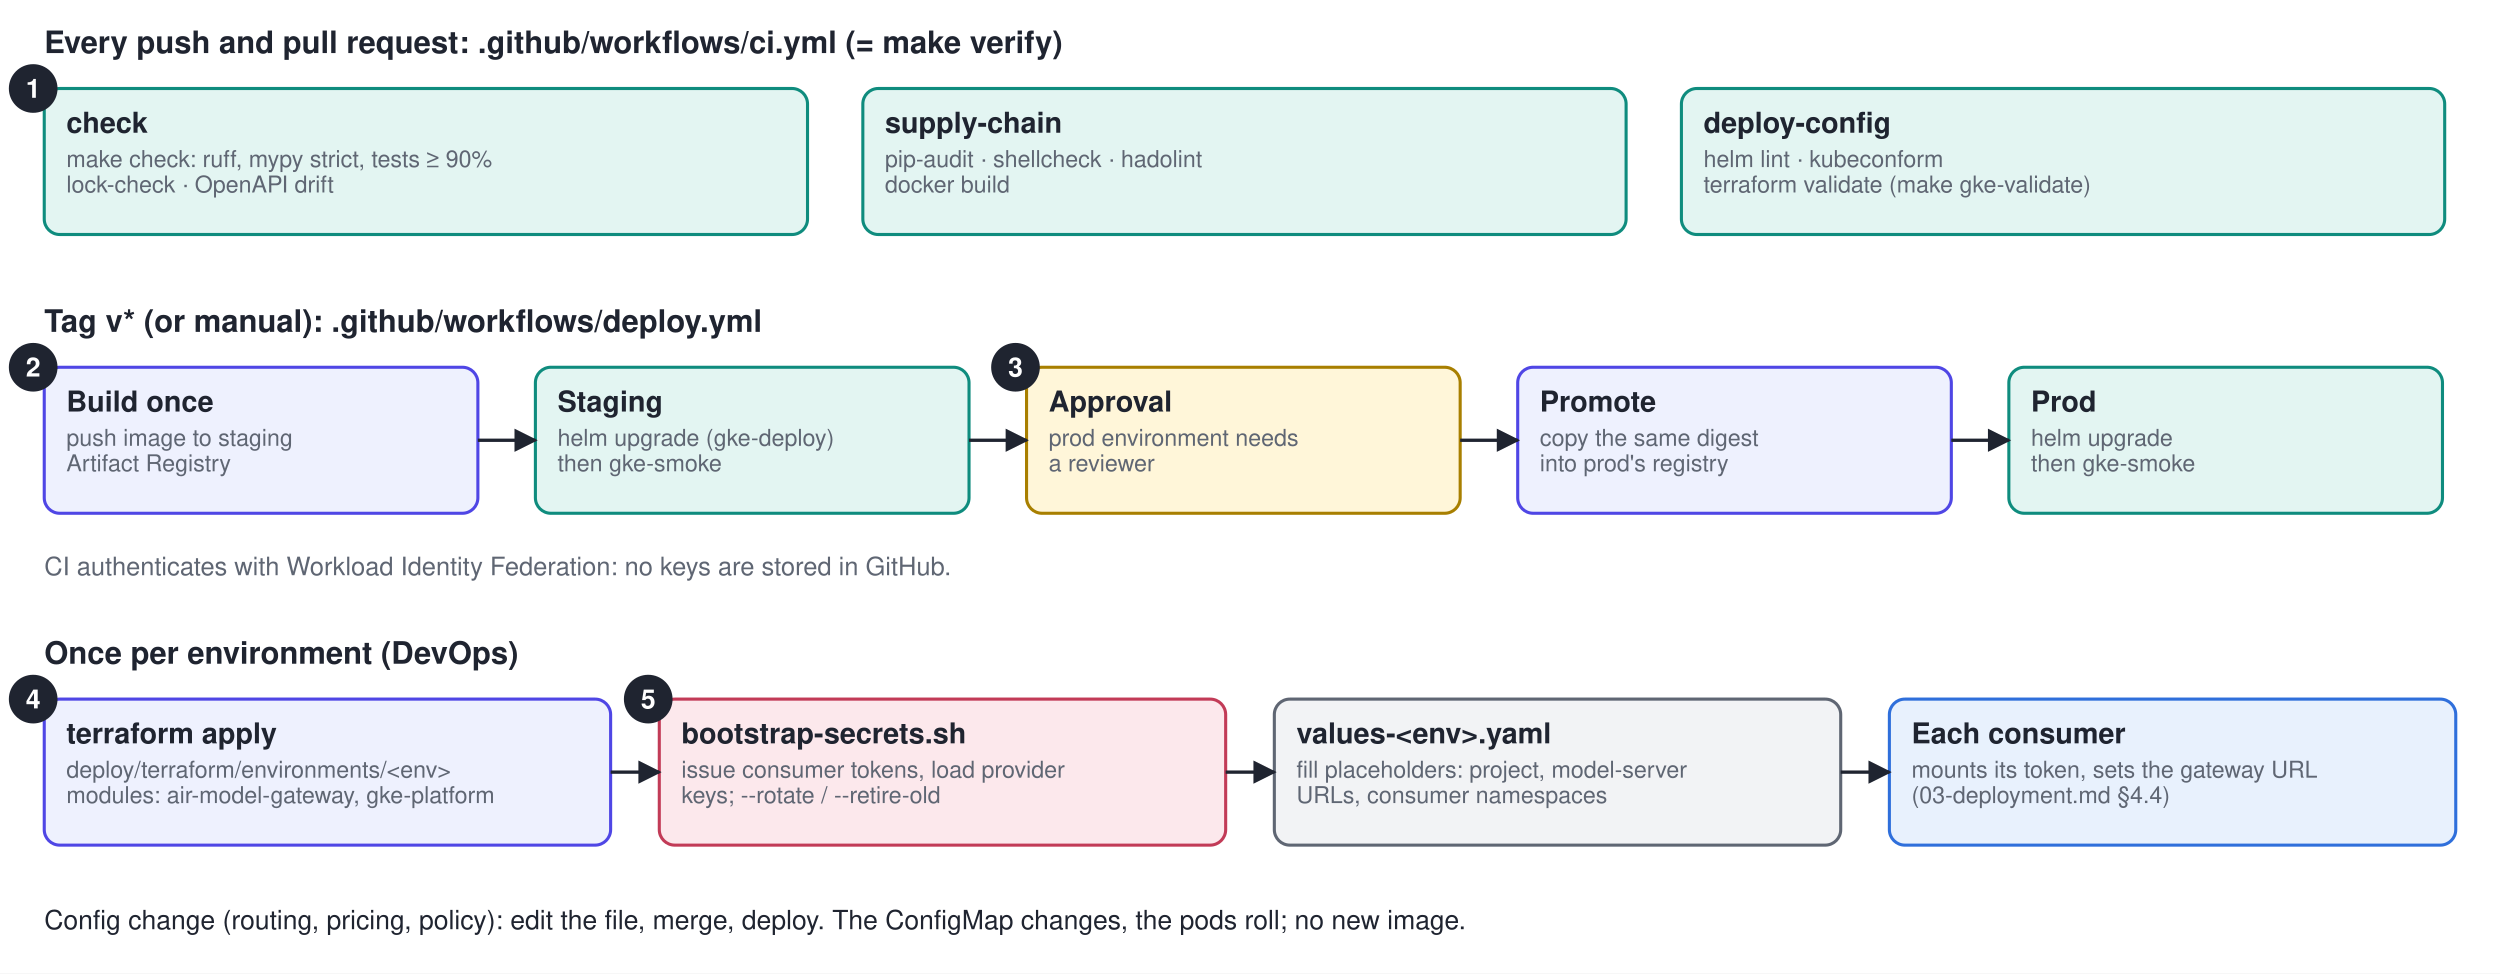
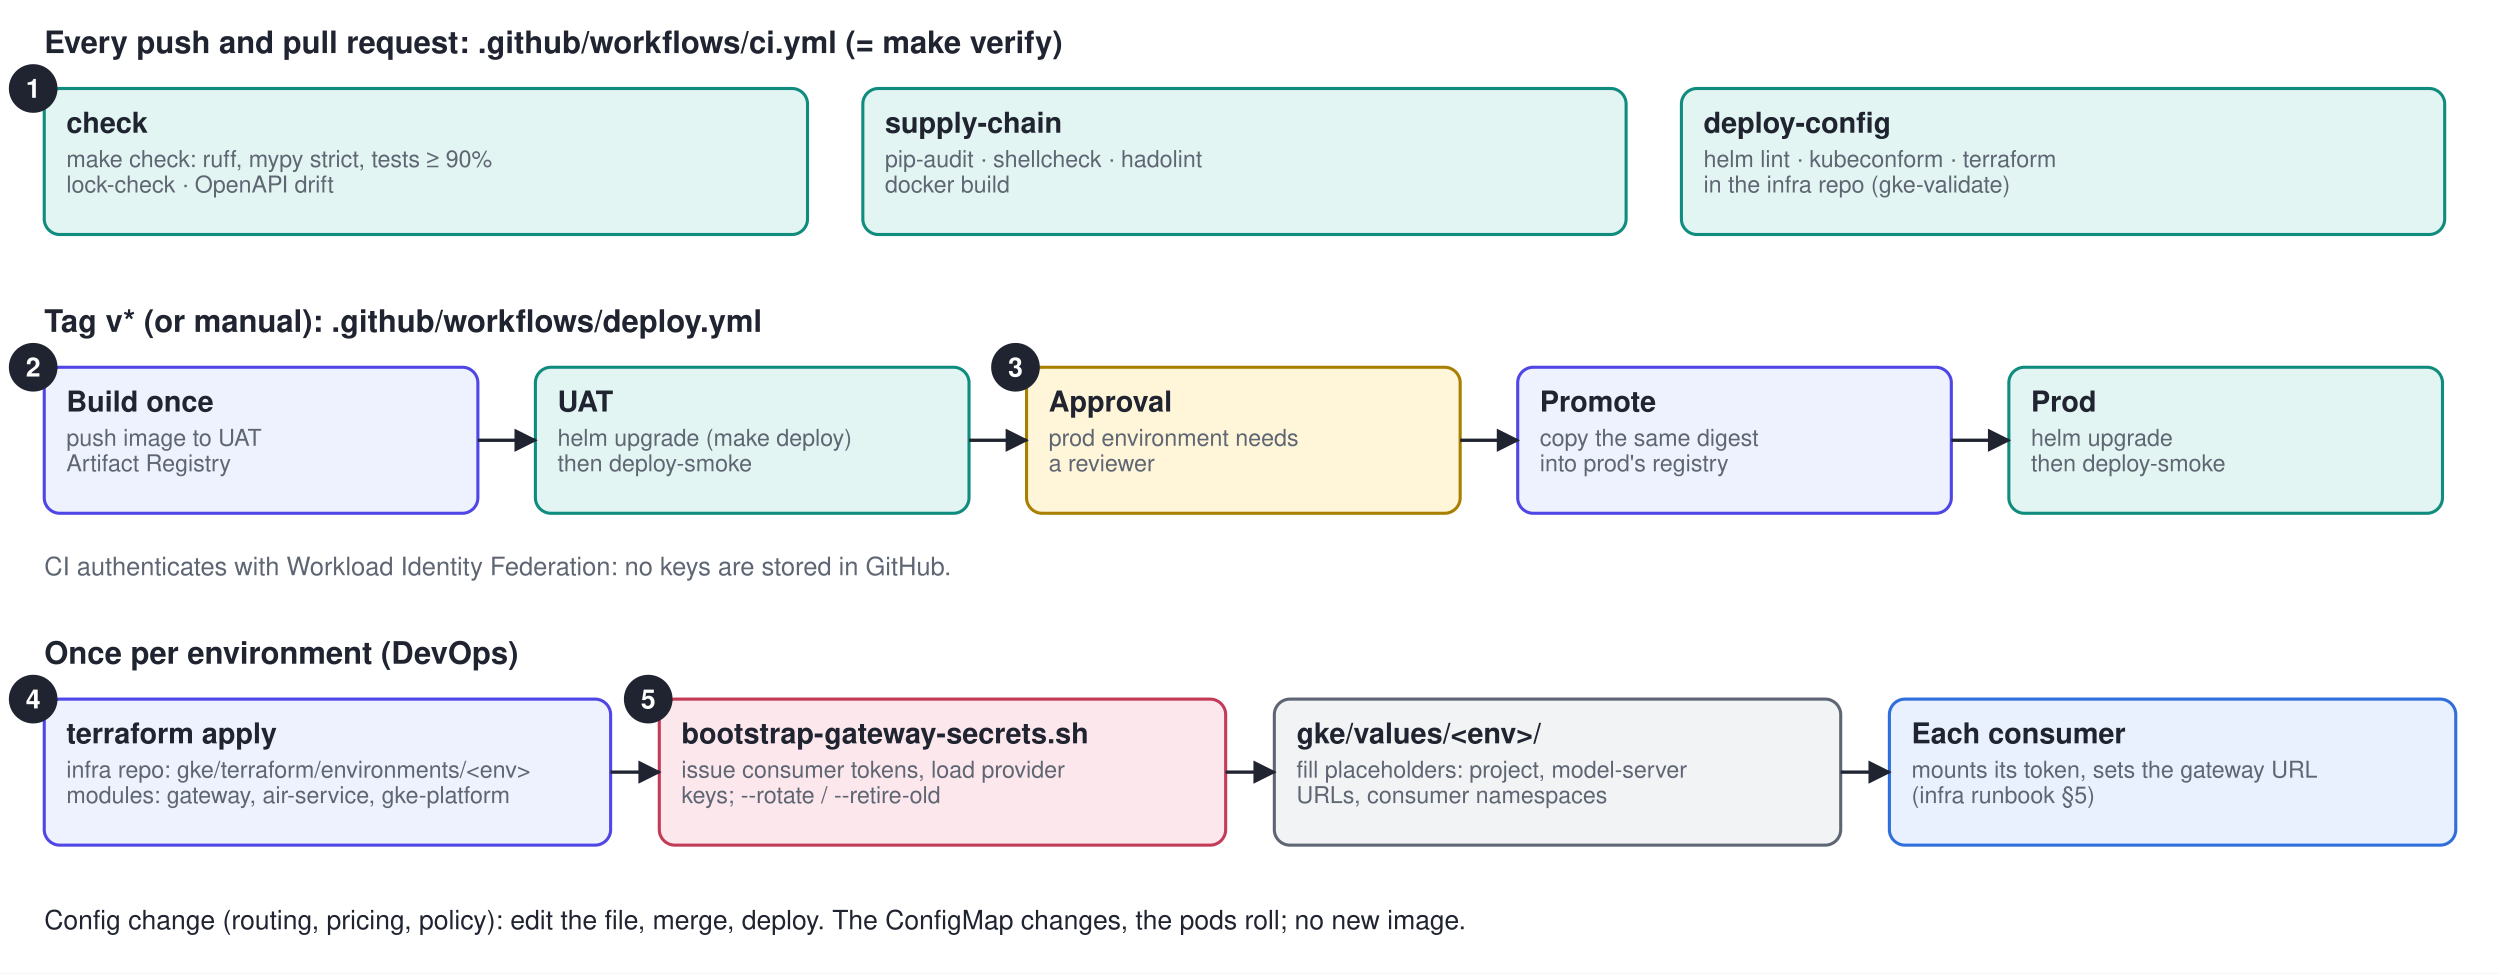
<svg xmlns="http://www.w3.org/2000/svg" viewBox="0 0 1130 440" width="1130" height="440" font-family="'Helvetica Neue', Helvetica, Arial, sans-serif" role="img">
  <defs>
    <marker id="arrow-ink" viewBox="0 0 10 10" refX="9" refY="5" markerWidth="7" markerHeight="7" orient="auto-start-reverse">
      <path d="M0,0 L10,5 L0,10 z" fill="#1F2430" />
    </marker>
    <marker id="arrow-muted" viewBox="0 0 10 10" refX="9" refY="5" markerWidth="7" markerHeight="7" orient="auto-start-reverse">
      <path d="M0,0 L10,5 L0,10 z" fill="#5F6673" />
    </marker>
    <marker id="arrow-error" viewBox="0 0 10 10" refX="9" refY="5" markerWidth="7" markerHeight="7" orient="auto-start-reverse">
      <path d="M0,0 L10,5 L0,10 z" fill="#C62828" />
    </marker>
  </defs>
  <rect width="1130" height="440" fill="#FFFFFF" />
  <text x="20" y="24" font-size="14" font-weight="bold" fill="#1F2430" text-anchor="start">Every push and pull request: .github/workflows/ci.yml (= make verify)</text>
  <rect x="20" y="40" width="345" height="66" rx="7" fill="#E3F5F2" stroke="#0F8C7E" stroke-width="1.4" />
  <text x="30" y="60" font-size="13" font-weight="bold" fill="#1F2430" text-anchor="start">check</text>
  <text x="30" y="75.5" font-size="10.5" font-weight="normal" fill="#5F6673" text-anchor="start">make check: ruff, mypy strict, tests ≥ 90%</text>
  <text x="30" y="87.0" font-size="10.5" font-weight="normal" fill="#5F6673" text-anchor="start">lock-check · OpenAPI drift</text>
  <rect x="390" y="40" width="345" height="66" rx="7" fill="#E3F5F2" stroke="#0F8C7E" stroke-width="1.4" />
  <text x="400" y="60" font-size="13" font-weight="bold" fill="#1F2430" text-anchor="start">supply-chain</text>
  <text x="400" y="75.5" font-size="10.5" font-weight="normal" fill="#5F6673" text-anchor="start">pip-audit · shellcheck · hadolint</text>
  <text x="400" y="87.0" font-size="10.5" font-weight="normal" fill="#5F6673" text-anchor="start">docker build</text>
  <rect x="760" y="40" width="345" height="66" rx="7" fill="#E3F5F2" stroke="#0F8C7E" stroke-width="1.4" />
  <text x="770" y="60" font-size="13" font-weight="bold" fill="#1F2430" text-anchor="start">deploy-config</text>
-   <text x="770" y="75.5" font-size="10.5" font-weight="normal" fill="#5F6673" text-anchor="start">helm lint · kubeconform</text>
-   <text x="770" y="87.0" font-size="10.5" font-weight="normal" fill="#5F6673" text-anchor="start">terraform validate (make gke-validate)</text>
+   <text x="770" y="75.5" font-size="10.5" font-weight="normal" fill="#5F6673" text-anchor="start">helm lint · kubeconform · terraform</text>
+   <text x="770" y="87.0" font-size="10.5" font-weight="normal" fill="#5F6673" text-anchor="start">in the infra repo (gke-validate)</text>
  <text x="20" y="150" font-size="14" font-weight="bold" fill="#1F2430" text-anchor="start">Tag v* (or manual): .github/workflows/deploy.yml</text>
  <rect x="20" y="166" width="196" height="66" rx="7" fill="#EEF1FE" stroke="#4F46E5" stroke-width="1.4" />
  <text x="30" y="186" font-size="13" font-weight="bold" fill="#1F2430" text-anchor="start">Build once</text>
-   <text x="30" y="201.5" font-size="10.5" font-weight="normal" fill="#5F6673" text-anchor="start">push image to staging</text>
+   <text x="30" y="201.5" font-size="10.5" font-weight="normal" fill="#5F6673" text-anchor="start">push image to UAT</text>
  <text x="30" y="213.0" font-size="10.5" font-weight="normal" fill="#5F6673" text-anchor="start">Artifact Registry</text>
  <rect x="242" y="166" width="196" height="66" rx="7" fill="#E3F5F2" stroke="#0F8C7E" stroke-width="1.4" />
-   <text x="252" y="186" font-size="13" font-weight="bold" fill="#1F2430" text-anchor="start">Staging</text>
-   <text x="252" y="201.5" font-size="10.5" font-weight="normal" fill="#5F6673" text-anchor="start">helm upgrade (gke-deploy)</text>
-   <text x="252" y="213.0" font-size="10.5" font-weight="normal" fill="#5F6673" text-anchor="start">then gke-smoke</text>
+   <text x="252" y="186" font-size="13" font-weight="bold" fill="#1F2430" text-anchor="start">UAT</text>
+   <text x="252" y="201.5" font-size="10.5" font-weight="normal" fill="#5F6673" text-anchor="start">helm upgrade (make deploy)</text>
+   <text x="252" y="213.0" font-size="10.5" font-weight="normal" fill="#5F6673" text-anchor="start">then deploy-smoke</text>
  <polyline points="216,199 242,199" fill="none" stroke="#1F2430" stroke-width="1.5" marker-end="url(#arrow-ink)" />
  <rect x="464" y="166" width="196" height="66" rx="7" fill="#FFF6D9" stroke="#A87F00" stroke-width="1.4" />
  <text x="474" y="186" font-size="13" font-weight="bold" fill="#1F2430" text-anchor="start">Approval</text>
  <text x="474" y="201.5" font-size="10.5" font-weight="normal" fill="#5F6673" text-anchor="start">prod environment needs</text>
  <text x="474" y="213.0" font-size="10.5" font-weight="normal" fill="#5F6673" text-anchor="start">a reviewer</text>
  <polyline points="438,199 464,199" fill="none" stroke="#1F2430" stroke-width="1.5" marker-end="url(#arrow-ink)" />
  <rect x="686" y="166" width="196" height="66" rx="7" fill="#EEF1FE" stroke="#4F46E5" stroke-width="1.4" />
  <text x="696" y="186" font-size="13" font-weight="bold" fill="#1F2430" text-anchor="start">Promote</text>
  <text x="696" y="201.5" font-size="10.5" font-weight="normal" fill="#5F6673" text-anchor="start">copy the same digest</text>
  <text x="696" y="213.0" font-size="10.5" font-weight="normal" fill="#5F6673" text-anchor="start">into prod's registry</text>
  <polyline points="660,199 686,199" fill="none" stroke="#1F2430" stroke-width="1.5" marker-end="url(#arrow-ink)" />
  <rect x="908" y="166" width="196" height="66" rx="7" fill="#E3F5F2" stroke="#0F8C7E" stroke-width="1.4" />
  <text x="918" y="186" font-size="13" font-weight="bold" fill="#1F2430" text-anchor="start">Prod</text>
  <text x="918" y="201.5" font-size="10.5" font-weight="normal" fill="#5F6673" text-anchor="start">helm upgrade</text>
-   <text x="918" y="213.0" font-size="10.5" font-weight="normal" fill="#5F6673" text-anchor="start">then gke-smoke</text>
+   <text x="918" y="213.0" font-size="10.5" font-weight="normal" fill="#5F6673" text-anchor="start">then deploy-smoke</text>
  <polyline points="882,199 908,199" fill="none" stroke="#1F2430" stroke-width="1.5" marker-end="url(#arrow-ink)" />
  <text x="20" y="260" font-size="11.5" font-weight="normal" fill="#5F6673" text-anchor="start">CI authenticates with Workload Identity Federation: no keys are stored in GitHub.</text>
  <text x="20" y="300" font-size="14" font-weight="bold" fill="#1F2430" text-anchor="start">Once per environment (DevOps)</text>
  <rect x="20" y="316" width="256" height="66" rx="7" fill="#EEF1FE" stroke="#4F46E5" stroke-width="1.4" />
  <text x="30" y="336" font-size="13" font-weight="bold" fill="#1F2430" text-anchor="start">terraform apply</text>
-   <text x="30" y="351.5" font-size="10.5" font-weight="normal" fill="#5F6673" text-anchor="start">deploy/terraform/environments/&lt;env&gt;</text>
-   <text x="30" y="363.0" font-size="10.5" font-weight="normal" fill="#5F6673" text-anchor="start">modules: air-model-gateway, gke-platform</text>
+   <text x="30" y="351.5" font-size="10.5" font-weight="normal" fill="#5F6673" text-anchor="start">infra repo: gke/terraform/environments/&lt;env&gt;</text>
+   <text x="30" y="363.0" font-size="10.5" font-weight="normal" fill="#5F6673" text-anchor="start">modules: gateway, air-service, gke-platform</text>
  <rect x="298" y="316" width="256" height="66" rx="7" fill="#FCE8EC" stroke="#C23B57" stroke-width="1.4" />
-   <text x="308" y="336" font-size="13" font-weight="bold" fill="#1F2430" text-anchor="start">bootstrap-secrets.sh</text>
+   <text x="308" y="336" font-size="13" font-weight="bold" fill="#1F2430" text-anchor="start">bootstrap-gateway-secrets.sh</text>
  <text x="308" y="351.5" font-size="10.5" font-weight="normal" fill="#5F6673" text-anchor="start">issue consumer tokens, load provider</text>
  <text x="308" y="363.0" font-size="10.5" font-weight="normal" fill="#5F6673" text-anchor="start">keys; --rotate / --retire-old</text>
  <polyline points="276,349 298,349" fill="none" stroke="#1F2430" stroke-width="1.5" marker-end="url(#arrow-ink)" />
  <rect x="576" y="316" width="256" height="66" rx="7" fill="#F2F3F5" stroke="#5F6673" stroke-width="1.4" />
-   <text x="586" y="336" font-size="13" font-weight="bold" fill="#1F2430" text-anchor="start">values-&lt;env&gt;.yaml</text>
+   <text x="586" y="336" font-size="13" font-weight="bold" fill="#1F2430" text-anchor="start">gke/values/&lt;env&gt;/</text>
  <text x="586" y="351.5" font-size="10.5" font-weight="normal" fill="#5F6673" text-anchor="start">fill placeholders: project, model-server</text>
  <text x="586" y="363.0" font-size="10.5" font-weight="normal" fill="#5F6673" text-anchor="start">URLs, consumer namespaces</text>
  <polyline points="554,349 576,349" fill="none" stroke="#1F2430" stroke-width="1.5" marker-end="url(#arrow-ink)" />
  <rect x="854" y="316" width="256" height="66" rx="7" fill="#E8F1FD" stroke="#2F6FDB" stroke-width="1.4" />
  <text x="864" y="336" font-size="13" font-weight="bold" fill="#1F2430" text-anchor="start">Each consumer</text>
  <text x="864" y="351.5" font-size="10.5" font-weight="normal" fill="#5F6673" text-anchor="start">mounts its token, sets the gateway URL</text>
-   <text x="864" y="363.0" font-size="10.5" font-weight="normal" fill="#5F6673" text-anchor="start">(03-deployment.md §4.4)</text>
+   <text x="864" y="363.0" font-size="10.5" font-weight="normal" fill="#5F6673" text-anchor="start">(infra runbook §5)</text>
  <polyline points="832,349 854,349" fill="none" stroke="#1F2430" stroke-width="1.5" marker-end="url(#arrow-ink)" />
  <text x="20" y="420" font-size="12" font-weight="normal" fill="#1F2430" text-anchor="start">Config change (routing, pricing, policy): edit the file, merge, deploy. The ConfigMap changes, the pods roll; no new image.</text>
  <circle cx="15" cy="40" r="11" fill="#1F2430" />
  <text x="15" y="44.2" font-size="12" font-weight="bold" fill="#FFFFFF" text-anchor="middle">1</text>
  <circle cx="15" cy="166" r="11" fill="#1F2430" />
  <text x="15" y="170.2" font-size="12" font-weight="bold" fill="#FFFFFF" text-anchor="middle">2</text>
  <circle cx="459" cy="166" r="11" fill="#1F2430" />
  <text x="459" y="170.2" font-size="12" font-weight="bold" fill="#FFFFFF" text-anchor="middle">3</text>
  <circle cx="15" cy="316" r="11" fill="#1F2430" />
  <text x="15" y="320.2" font-size="12" font-weight="bold" fill="#FFFFFF" text-anchor="middle">4</text>
  <circle cx="293" cy="316" r="11" fill="#1F2430" />
  <text x="293" y="320.2" font-size="12" font-weight="bold" fill="#FFFFFF" text-anchor="middle">5</text>
</svg>
